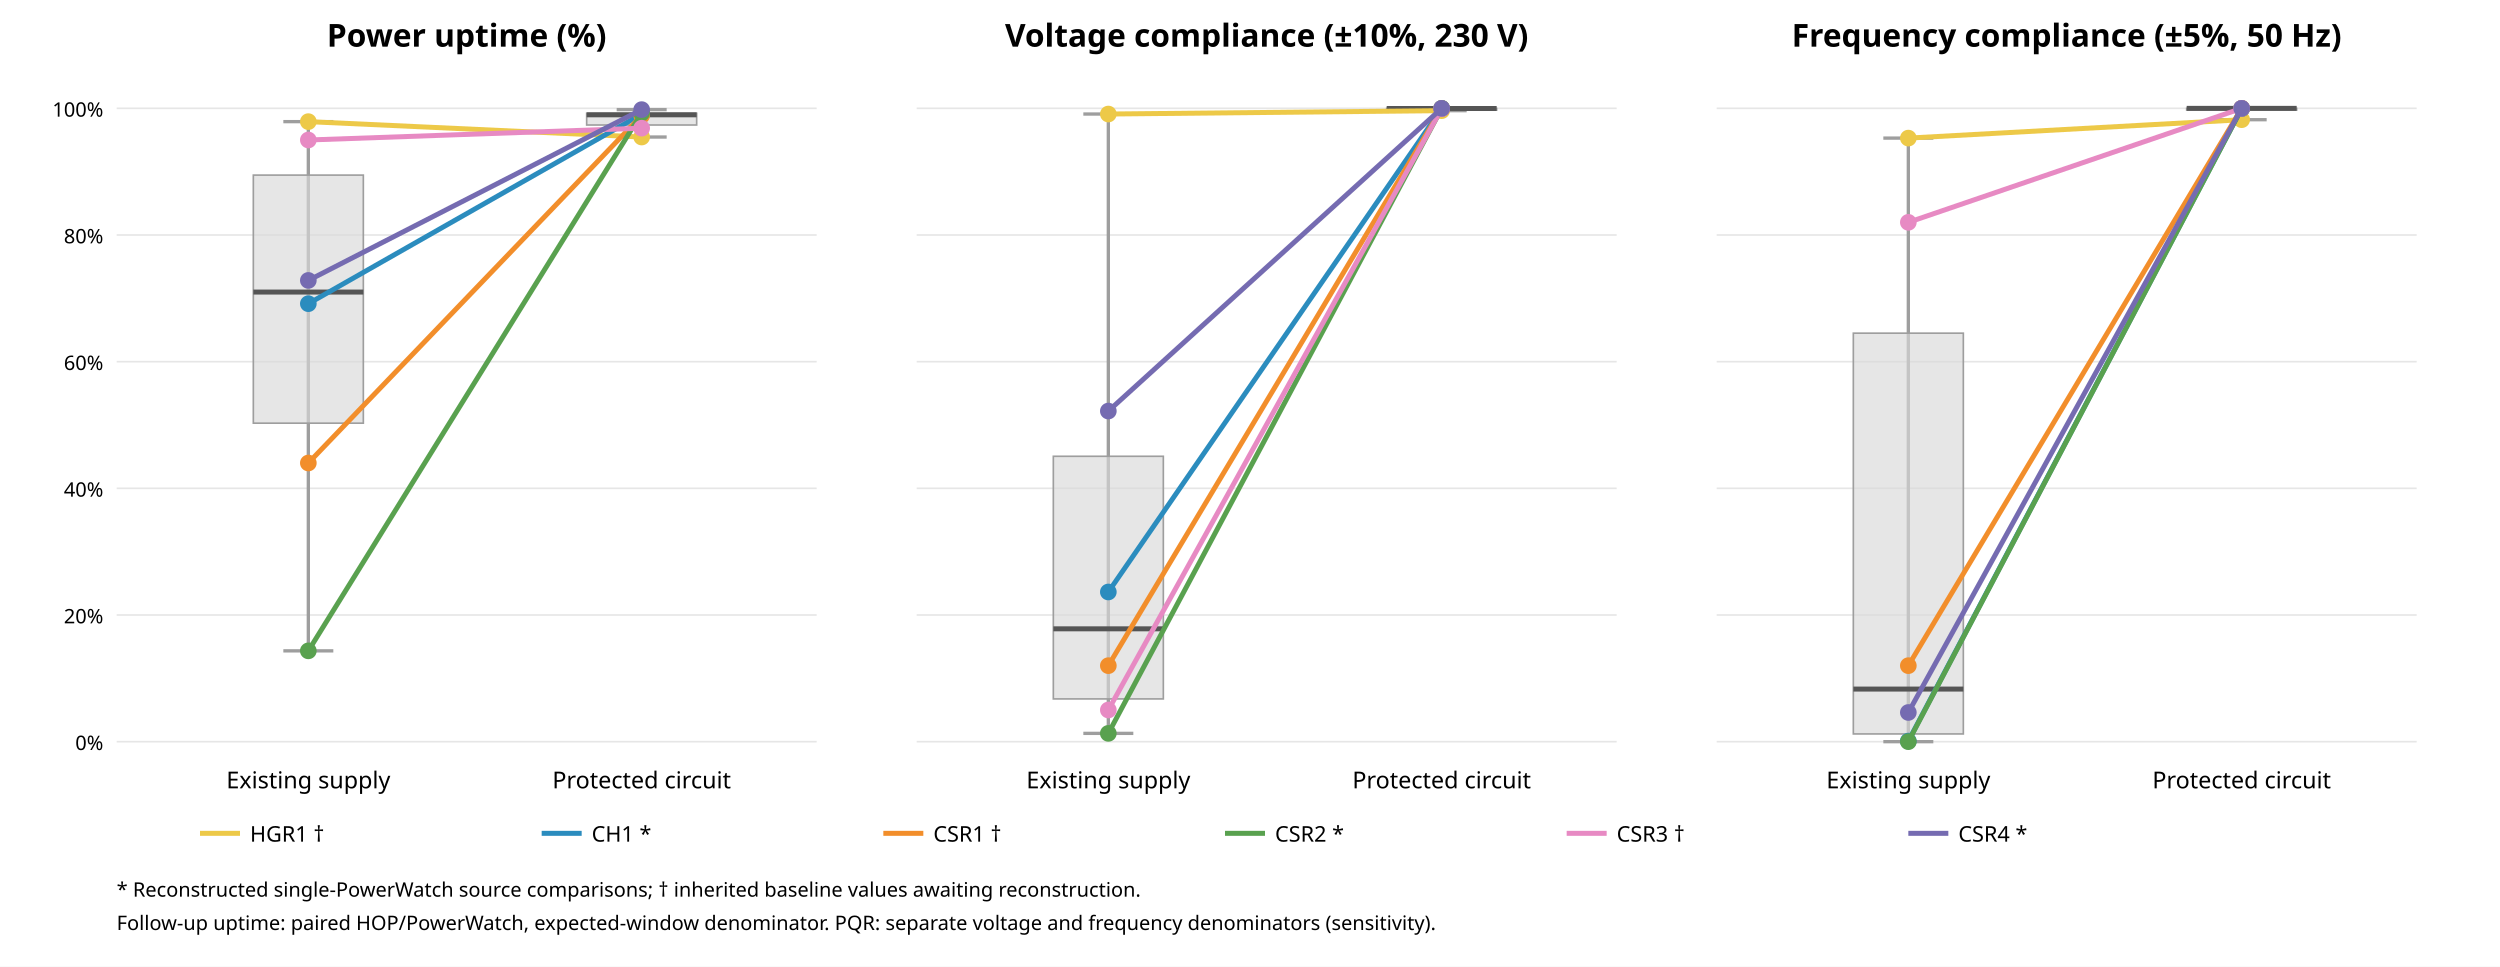
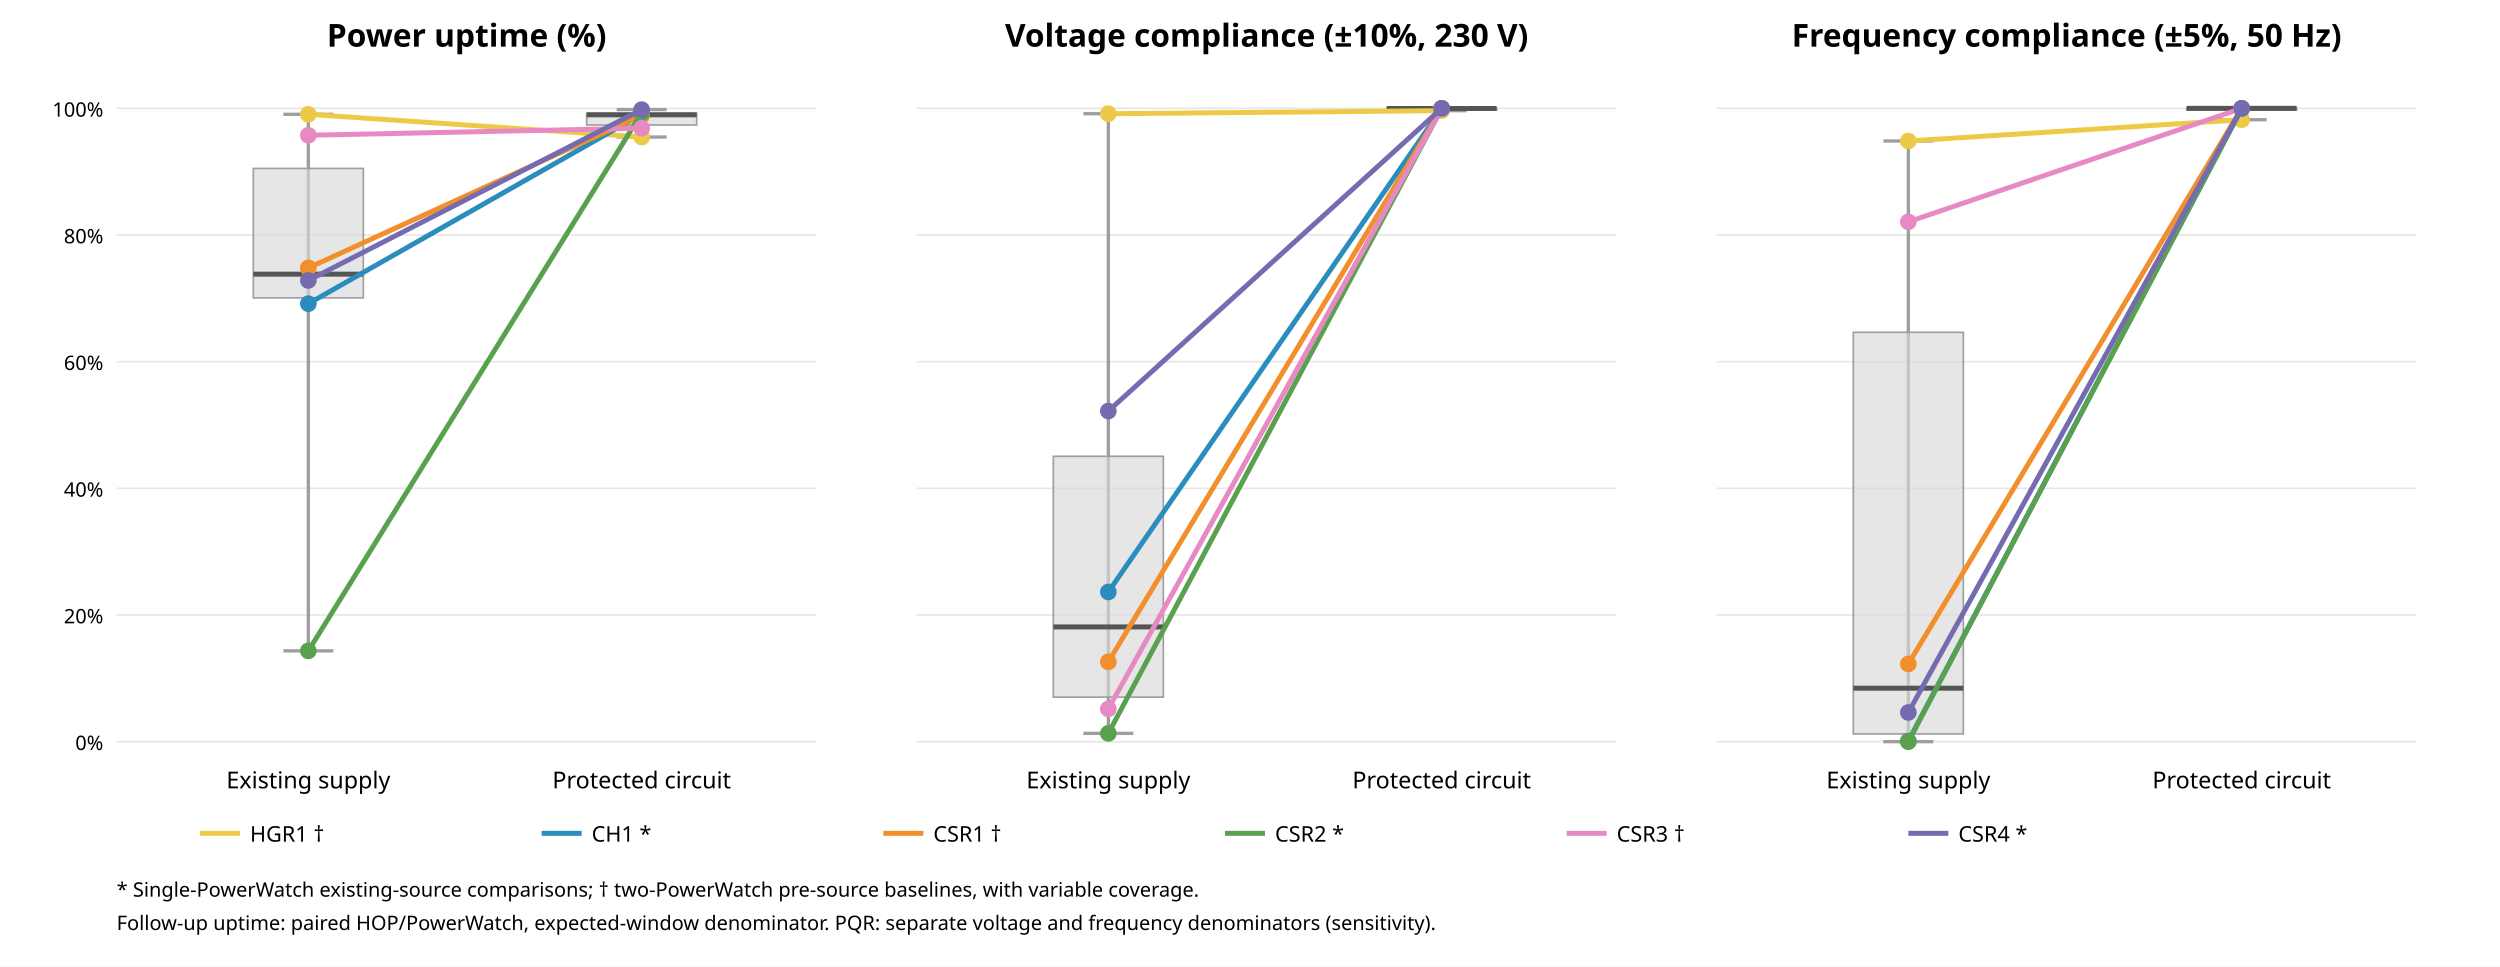
<svg xmlns="http://www.w3.org/2000/svg" width="1500" height="580" viewBox="0 0 1500 580">
  <rect width="100%" height="100%" fill="white" />
  <text x="280.0" y="28" text-anchor="middle" font-family="sans-serif" font-size="19" font-weight="bold">Power uptime (%)</text>
  <line x1="70" y1="445.0" x2="490" y2="445.0" stroke="#e6e6e6" />
  <text x="62" y="450.0" text-anchor="end" font-family="sans-serif" font-size="12">0%</text>
  <line x1="70" y1="369.0" x2="490" y2="369.0" stroke="#e6e6e6" />
  <text x="62" y="374.0" text-anchor="end" font-family="sans-serif" font-size="12">20%</text>
  <line x1="70" y1="293.0" x2="490" y2="293.0" stroke="#e6e6e6" />
  <text x="62" y="298.0" text-anchor="end" font-family="sans-serif" font-size="12">40%</text>
  <line x1="70" y1="217.0" x2="490" y2="217.0" stroke="#e6e6e6" />
  <text x="62" y="222.0" text-anchor="end" font-family="sans-serif" font-size="12">60%</text>
  <line x1="70" y1="141.0" x2="490" y2="141.0" stroke="#e6e6e6" />
  <text x="62" y="146.0" text-anchor="end" font-family="sans-serif" font-size="12">80%</text>
  <line x1="70" y1="65.0" x2="490" y2="65.0" stroke="#e6e6e6" />
  <text x="62" y="70.0" text-anchor="end" font-family="sans-serif" font-size="12">100%</text>
-   <line x1="185" y1="72.98" x2="185" y2="390.513" stroke="#9e9e9e" stroke-width="2" />
-   <line x1="170" y1="72.98" x2="200" y2="72.98" stroke="#9e9e9e" stroke-width="2" />
+   <line x1="185" y1="68.577" x2="185" y2="390.513" stroke="#9e9e9e" stroke-width="2" />
+   <line x1="170" y1="68.577" x2="200" y2="68.577" stroke="#9e9e9e" stroke-width="2" />
  <line x1="170" y1="390.513" x2="200" y2="390.513" stroke="#9e9e9e" stroke-width="2" />
-   <rect x="152.0" y="105.064" width="66" height="148.84" fill="#d9d9d9" fill-opacity="0.65" stroke="#9e9e9e" />
-   <line x1="152.0" y1="175.235" x2="218.0" y2="175.235" stroke="#555555" stroke-width="3" />
+   <rect x="152.0" y="101.06" width="66" height="77.665" fill="#d9d9d9" fill-opacity="0.65" stroke="#9e9e9e" />
+   <line x1="152.0" y1="164.496" x2="218.0" y2="164.496" stroke="#555555" stroke-width="3" />
  <line x1="385" y1="65.773" x2="385" y2="82.219" stroke="#9e9e9e" stroke-width="2" />
  <line x1="370" y1="65.773" x2="400" y2="65.773" stroke="#9e9e9e" stroke-width="2" />
  <line x1="370" y1="82.219" x2="400" y2="82.219" stroke="#9e9e9e" stroke-width="2" />
  <rect x="352.0" y="67.963" width="66" height="7.044" fill="#d9d9d9" fill-opacity="0.65" stroke="#9e9e9e" />
  <line x1="352.0" y1="68.885" x2="418.0" y2="68.885" stroke="#555555" stroke-width="3" />
-   <line x1="185" y1="72.98" x2="385" y2="82.219" stroke="#edc948" stroke-width="3" />
-   <circle cx="185" cy="72.98" r="5" fill="#edc948" />
+   <line x1="185" y1="68.577" x2="385" y2="82.219" stroke="#edc948" stroke-width="3" />
+   <circle cx="185" cy="68.577" r="5" fill="#edc948" />
  <circle cx="385" cy="82.219" r="5" fill="#edc948" />
  <line x1="185" y1="182.216" x2="385" y2="68.456" stroke="#2b8cbe" stroke-width="3" />
  <circle cx="185" cy="182.216" r="5" fill="#2b8cbe" />
  <circle cx="385" cy="68.456" r="5" fill="#2b8cbe" />
-   <line x1="185" y1="277.8" x2="385" y2="69.314" stroke="#f28e2b" stroke-width="3" />
-   <circle cx="185" cy="277.8" r="5" fill="#f28e2b" />
+   <line x1="185" y1="160.738" x2="385" y2="69.314" stroke="#f28e2b" stroke-width="3" />
+   <circle cx="185" cy="160.738" r="5" fill="#f28e2b" />
  <circle cx="385" cy="69.314" r="5" fill="#f28e2b" />
  <line x1="185" y1="390.513" x2="385" y2="67.799" stroke="#59a14f" stroke-width="3" />
  <circle cx="185" cy="390.513" r="5" fill="#59a14f" />
  <circle cx="385" cy="67.799" r="5" fill="#59a14f" />
-   <line x1="185" y1="84" x2="385" y2="76.904" stroke="#e78ac3" stroke-width="3" />
-   <circle cx="185" cy="84" r="5" fill="#e78ac3" />
+   <line x1="185" y1="81.167" x2="385" y2="76.904" stroke="#e78ac3" stroke-width="3" />
+   <circle cx="185" cy="81.167" r="5" fill="#e78ac3" />
  <circle cx="385" cy="76.904" r="5" fill="#e78ac3" />
  <line x1="185" y1="168.254" x2="385" y2="65.773" stroke="#756bb1" stroke-width="3" />
  <circle cx="185" cy="168.254" r="5" fill="#756bb1" />
  <circle cx="385" cy="65.773" r="5" fill="#756bb1" />
  <text x="185" y="473" text-anchor="middle" font-family="sans-serif" font-size="14">Existing supply</text>
  <text x="385" y="473" text-anchor="middle" font-family="sans-serif" font-size="14">Protected circuit</text>
  <text x="760.0" y="28" text-anchor="middle" font-family="sans-serif" font-size="19" font-weight="bold">Voltage compliance (±10%, 230 V)</text>
  <line x1="550" y1="445.0" x2="970" y2="445.0" stroke="#e6e6e6" />
  <line x1="550" y1="369.0" x2="970" y2="369.0" stroke="#e6e6e6" />
  <line x1="550" y1="293.0" x2="970" y2="293.0" stroke="#e6e6e6" />
  <line x1="550" y1="217.0" x2="970" y2="217.0" stroke="#e6e6e6" />
  <line x1="550" y1="141.0" x2="970" y2="141.0" stroke="#e6e6e6" />
  <line x1="550" y1="65.0" x2="970" y2="65.0" stroke="#e6e6e6" />
-   <line x1="665" y1="68.42" x2="665" y2="440.023" stroke="#9e9e9e" stroke-width="2" />
-   <line x1="650" y1="68.42" x2="680" y2="68.42" stroke="#9e9e9e" stroke-width="2" />
+   <line x1="665" y1="68.232" x2="665" y2="440.023" stroke="#9e9e9e" stroke-width="2" />
+   <line x1="650" y1="68.232" x2="680" y2="68.232" stroke="#9e9e9e" stroke-width="2" />
  <line x1="650" y1="440.023" x2="680" y2="440.023" stroke="#9e9e9e" stroke-width="2" />
-   <rect x="632.0" y="273.774" width="66" height="145.576" fill="#d9d9d9" fill-opacity="0.65" stroke="#9e9e9e" />
-   <line x1="632.0" y1="377.294" x2="698.0" y2="377.294" stroke="#555555" stroke-width="3" />
+   <rect x="632.0" y="273.774" width="66" height="144.498" fill="#d9d9d9" fill-opacity="0.65" stroke="#9e9e9e" />
+   <line x1="632.0" y1="376.159" x2="698.0" y2="376.159" stroke="#555555" stroke-width="3" />
  <line x1="865" y1="65.018" x2="865" y2="66.4" stroke="#9e9e9e" stroke-width="2" />
  <line x1="850" y1="65.018" x2="880" y2="65.018" stroke="#9e9e9e" stroke-width="2" />
  <line x1="850" y1="66.4" x2="880" y2="66.4" stroke="#9e9e9e" stroke-width="2" />
  <rect x="832.0" y="65.038" width="66" height="1" fill="#d9d9d9" fill-opacity="0.65" stroke="#9e9e9e" />
  <line x1="832.0" y1="65.102" x2="898.0" y2="65.102" stroke="#555555" stroke-width="3" />
-   <line x1="665" y1="68.42" x2="865" y2="66.4" stroke="#edc948" stroke-width="3" />
-   <circle cx="665" cy="68.42" r="5" fill="#edc948" />
+   <line x1="665" y1="68.232" x2="865" y2="66.4" stroke="#edc948" stroke-width="3" />
+   <circle cx="665" cy="68.232" r="5" fill="#edc948" />
  <circle cx="865" cy="66.4" r="5" fill="#edc948" />
  <line x1="665" y1="355.188" x2="865" y2="65.108" stroke="#2b8cbe" stroke-width="3" />
  <circle cx="665" cy="355.188" r="5" fill="#2b8cbe" />
  <circle cx="865" cy="65.108" r="5" fill="#2b8cbe" />
-   <line x1="665" y1="399.4" x2="865" y2="65.096" stroke="#f28e2b" stroke-width="3" />
-   <circle cx="665" cy="399.4" r="5" fill="#f28e2b" />
+   <line x1="665" y1="397.13" x2="865" y2="65.096" stroke="#f28e2b" stroke-width="3" />
+   <circle cx="665" cy="397.13" r="5" fill="#f28e2b" />
  <circle cx="865" cy="65.096" r="5" fill="#f28e2b" />
  <line x1="665" y1="440.023" x2="865" y2="65.019" stroke="#59a14f" stroke-width="3" />
  <circle cx="665" cy="440.023" r="5" fill="#59a14f" />
  <circle cx="865" cy="65.019" r="5" fill="#59a14f" />
-   <line x1="665" y1="426.0" x2="865" y2="65.231" stroke="#e78ac3" stroke-width="3" />
-   <circle cx="665" cy="426.0" r="5" fill="#e78ac3" />
+   <line x1="665" y1="425.319" x2="865" y2="65.231" stroke="#e78ac3" stroke-width="3" />
+   <circle cx="665" cy="425.319" r="5" fill="#e78ac3" />
  <circle cx="865" cy="65.231" r="5" fill="#e78ac3" />
  <line x1="665" y1="246.635" x2="865" y2="65.018" stroke="#756bb1" stroke-width="3" />
  <circle cx="665" cy="246.635" r="5" fill="#756bb1" />
  <circle cx="865" cy="65.018" r="5" fill="#756bb1" />
  <text x="665" y="473" text-anchor="middle" font-family="sans-serif" font-size="14">Existing supply</text>
  <text x="865" y="473" text-anchor="middle" font-family="sans-serif" font-size="14">Protected circuit</text>
  <text x="1240.0" y="28" text-anchor="middle" font-family="sans-serif" font-size="19" font-weight="bold">Frequency compliance (±5%, 50 Hz)</text>
  <line x1="1030" y1="445.0" x2="1450" y2="445.0" stroke="#e6e6e6" />
  <line x1="1030" y1="369.0" x2="1450" y2="369.0" stroke="#e6e6e6" />
  <line x1="1030" y1="293.0" x2="1450" y2="293.0" stroke="#e6e6e6" />
  <line x1="1030" y1="217.0" x2="1450" y2="217.0" stroke="#e6e6e6" />
  <line x1="1030" y1="141.0" x2="1450" y2="141.0" stroke="#e6e6e6" />
  <line x1="1030" y1="65.0" x2="1450" y2="65.0" stroke="#e6e6e6" />
-   <line x1="1145" y1="82.86" x2="1145" y2="445.0" stroke="#9e9e9e" stroke-width="2" />
-   <line x1="1130" y1="82.86" x2="1160" y2="82.86" stroke="#9e9e9e" stroke-width="2" />
+   <line x1="1145" y1="84.596" x2="1145" y2="445.0" stroke="#9e9e9e" stroke-width="2" />
+   <line x1="1130" y1="84.596" x2="1160" y2="84.596" stroke="#9e9e9e" stroke-width="2" />
  <line x1="1130" y1="445.0" x2="1160" y2="445.0" stroke="#9e9e9e" stroke-width="2" />
-   <rect x="1112.0" y="199.9" width="66" height="240.459" fill="#d9d9d9" fill-opacity="0.65" stroke="#9e9e9e" />
-   <line x1="1112.0" y1="413.443" x2="1178.0" y2="413.443" stroke="#555555" stroke-width="3" />
+   <rect x="1112.0" y="199.4" width="66" height="240.959" fill="#d9d9d9" fill-opacity="0.65" stroke="#9e9e9e" />
+   <line x1="1112.0" y1="412.912" x2="1178.0" y2="412.912" stroke="#555555" stroke-width="3" />
  <line x1="1345" y1="65.0" x2="1345" y2="71.821" stroke="#9e9e9e" stroke-width="2" />
  <line x1="1330" y1="65.0" x2="1360" y2="65.0" stroke="#9e9e9e" stroke-width="2" />
  <line x1="1330" y1="71.821" x2="1360" y2="71.821" stroke="#9e9e9e" stroke-width="2" />
  <rect x="1312.0" y="65.002" width="66" height="1" fill="#d9d9d9" fill-opacity="0.65" stroke="#9e9e9e" />
  <line x1="1312.0" y1="65.017" x2="1378.0" y2="65.017" stroke="#555555" stroke-width="3" />
-   <line x1="1145" y1="82.86" x2="1345" y2="71.821" stroke="#edc948" stroke-width="3" />
-   <circle cx="1145" cy="82.86" r="5" fill="#edc948" />
+   <line x1="1145" y1="84.596" x2="1345" y2="71.821" stroke="#edc948" stroke-width="3" />
+   <circle cx="1145" cy="84.596" r="5" fill="#edc948" />
  <circle cx="1345" cy="71.821" r="5" fill="#edc948" />
  <line x1="1145" y1="444.65" x2="1345" y2="65.0" stroke="#2b8cbe" stroke-width="3" />
  <circle cx="1145" cy="444.65" r="5" fill="#2b8cbe" />
  <circle cx="1345" cy="65.0" r="5" fill="#2b8cbe" />
-   <line x1="1145" y1="399.4" x2="1345" y2="65.0" stroke="#f28e2b" stroke-width="3" />
-   <circle cx="1145" cy="399.4" r="5" fill="#f28e2b" />
+   <line x1="1145" y1="398.337" x2="1345" y2="65.0" stroke="#f28e2b" stroke-width="3" />
+   <circle cx="1145" cy="398.337" r="5" fill="#f28e2b" />
  <circle cx="1345" cy="65.0" r="5" fill="#f28e2b" />
  <line x1="1145" y1="445.0" x2="1345" y2="65.153" stroke="#59a14f" stroke-width="3" />
  <circle cx="1145" cy="445.0" r="5" fill="#59a14f" />
  <circle cx="1345" cy="65.153" r="5" fill="#59a14f" />
-   <line x1="1145" y1="133.4" x2="1345" y2="65.008" stroke="#e78ac3" stroke-width="3" />
-   <circle cx="1145" cy="133.4" r="5" fill="#e78ac3" />
+   <line x1="1145" y1="133.087" x2="1345" y2="65.008" stroke="#e78ac3" stroke-width="3" />
+   <circle cx="1145" cy="133.087" r="5" fill="#e78ac3" />
  <circle cx="1345" cy="65.008" r="5" fill="#e78ac3" />
  <line x1="1145" y1="427.487" x2="1345" y2="65.026" stroke="#756bb1" stroke-width="3" />
  <circle cx="1145" cy="427.487" r="5" fill="#756bb1" />
  <circle cx="1345" cy="65.026" r="5" fill="#756bb1" />
  <text x="1145" y="473" text-anchor="middle" font-family="sans-serif" font-size="14">Existing supply</text>
  <text x="1345" y="473" text-anchor="middle" font-family="sans-serif" font-size="14">Protected circuit</text>
  <line x1="120" y1="500" x2="144" y2="500" stroke="#edc948" stroke-width="3" />
  <text x="150" y="505" font-family="sans-serif" font-size="13">HGR1 †</text>
  <line x1="325" y1="500" x2="349" y2="500" stroke="#2b8cbe" stroke-width="3" />
  <text x="355" y="505" font-family="sans-serif" font-size="13">CH1 *</text>
  <line x1="530" y1="500" x2="554" y2="500" stroke="#f28e2b" stroke-width="3" />
  <text x="560" y="505" font-family="sans-serif" font-size="13">CSR1 †</text>
  <line x1="735" y1="500" x2="759" y2="500" stroke="#59a14f" stroke-width="3" />
  <text x="765" y="505" font-family="sans-serif" font-size="13">CSR2 *</text>
  <line x1="940" y1="500" x2="964" y2="500" stroke="#e78ac3" stroke-width="3" />
  <text x="970" y="505" font-family="sans-serif" font-size="13">CSR3 †</text>
  <line x1="1145" y1="500" x2="1169" y2="500" stroke="#756bb1" stroke-width="3" />
  <text x="1175" y="505" font-family="sans-serif" font-size="13">CSR4 *</text>
-   <text x="70" y="538" font-family="sans-serif" font-size="12">* Reconstructed single-PowerWatch source comparisons; † inherited baseline values awaiting reconstruction.</text>
+   <text x="70" y="538" font-family="sans-serif" font-size="12">* Single-PowerWatch existing-source comparisons; † two-PowerWatch pre-source baselines, with variable coverage.</text>
  <text x="70" y="558" font-family="sans-serif" font-size="12">Follow-up uptime: paired HOP/PowerWatch, expected-window denominator. PQR: separate voltage and frequency denominators (sensitivity).</text>
</svg>
